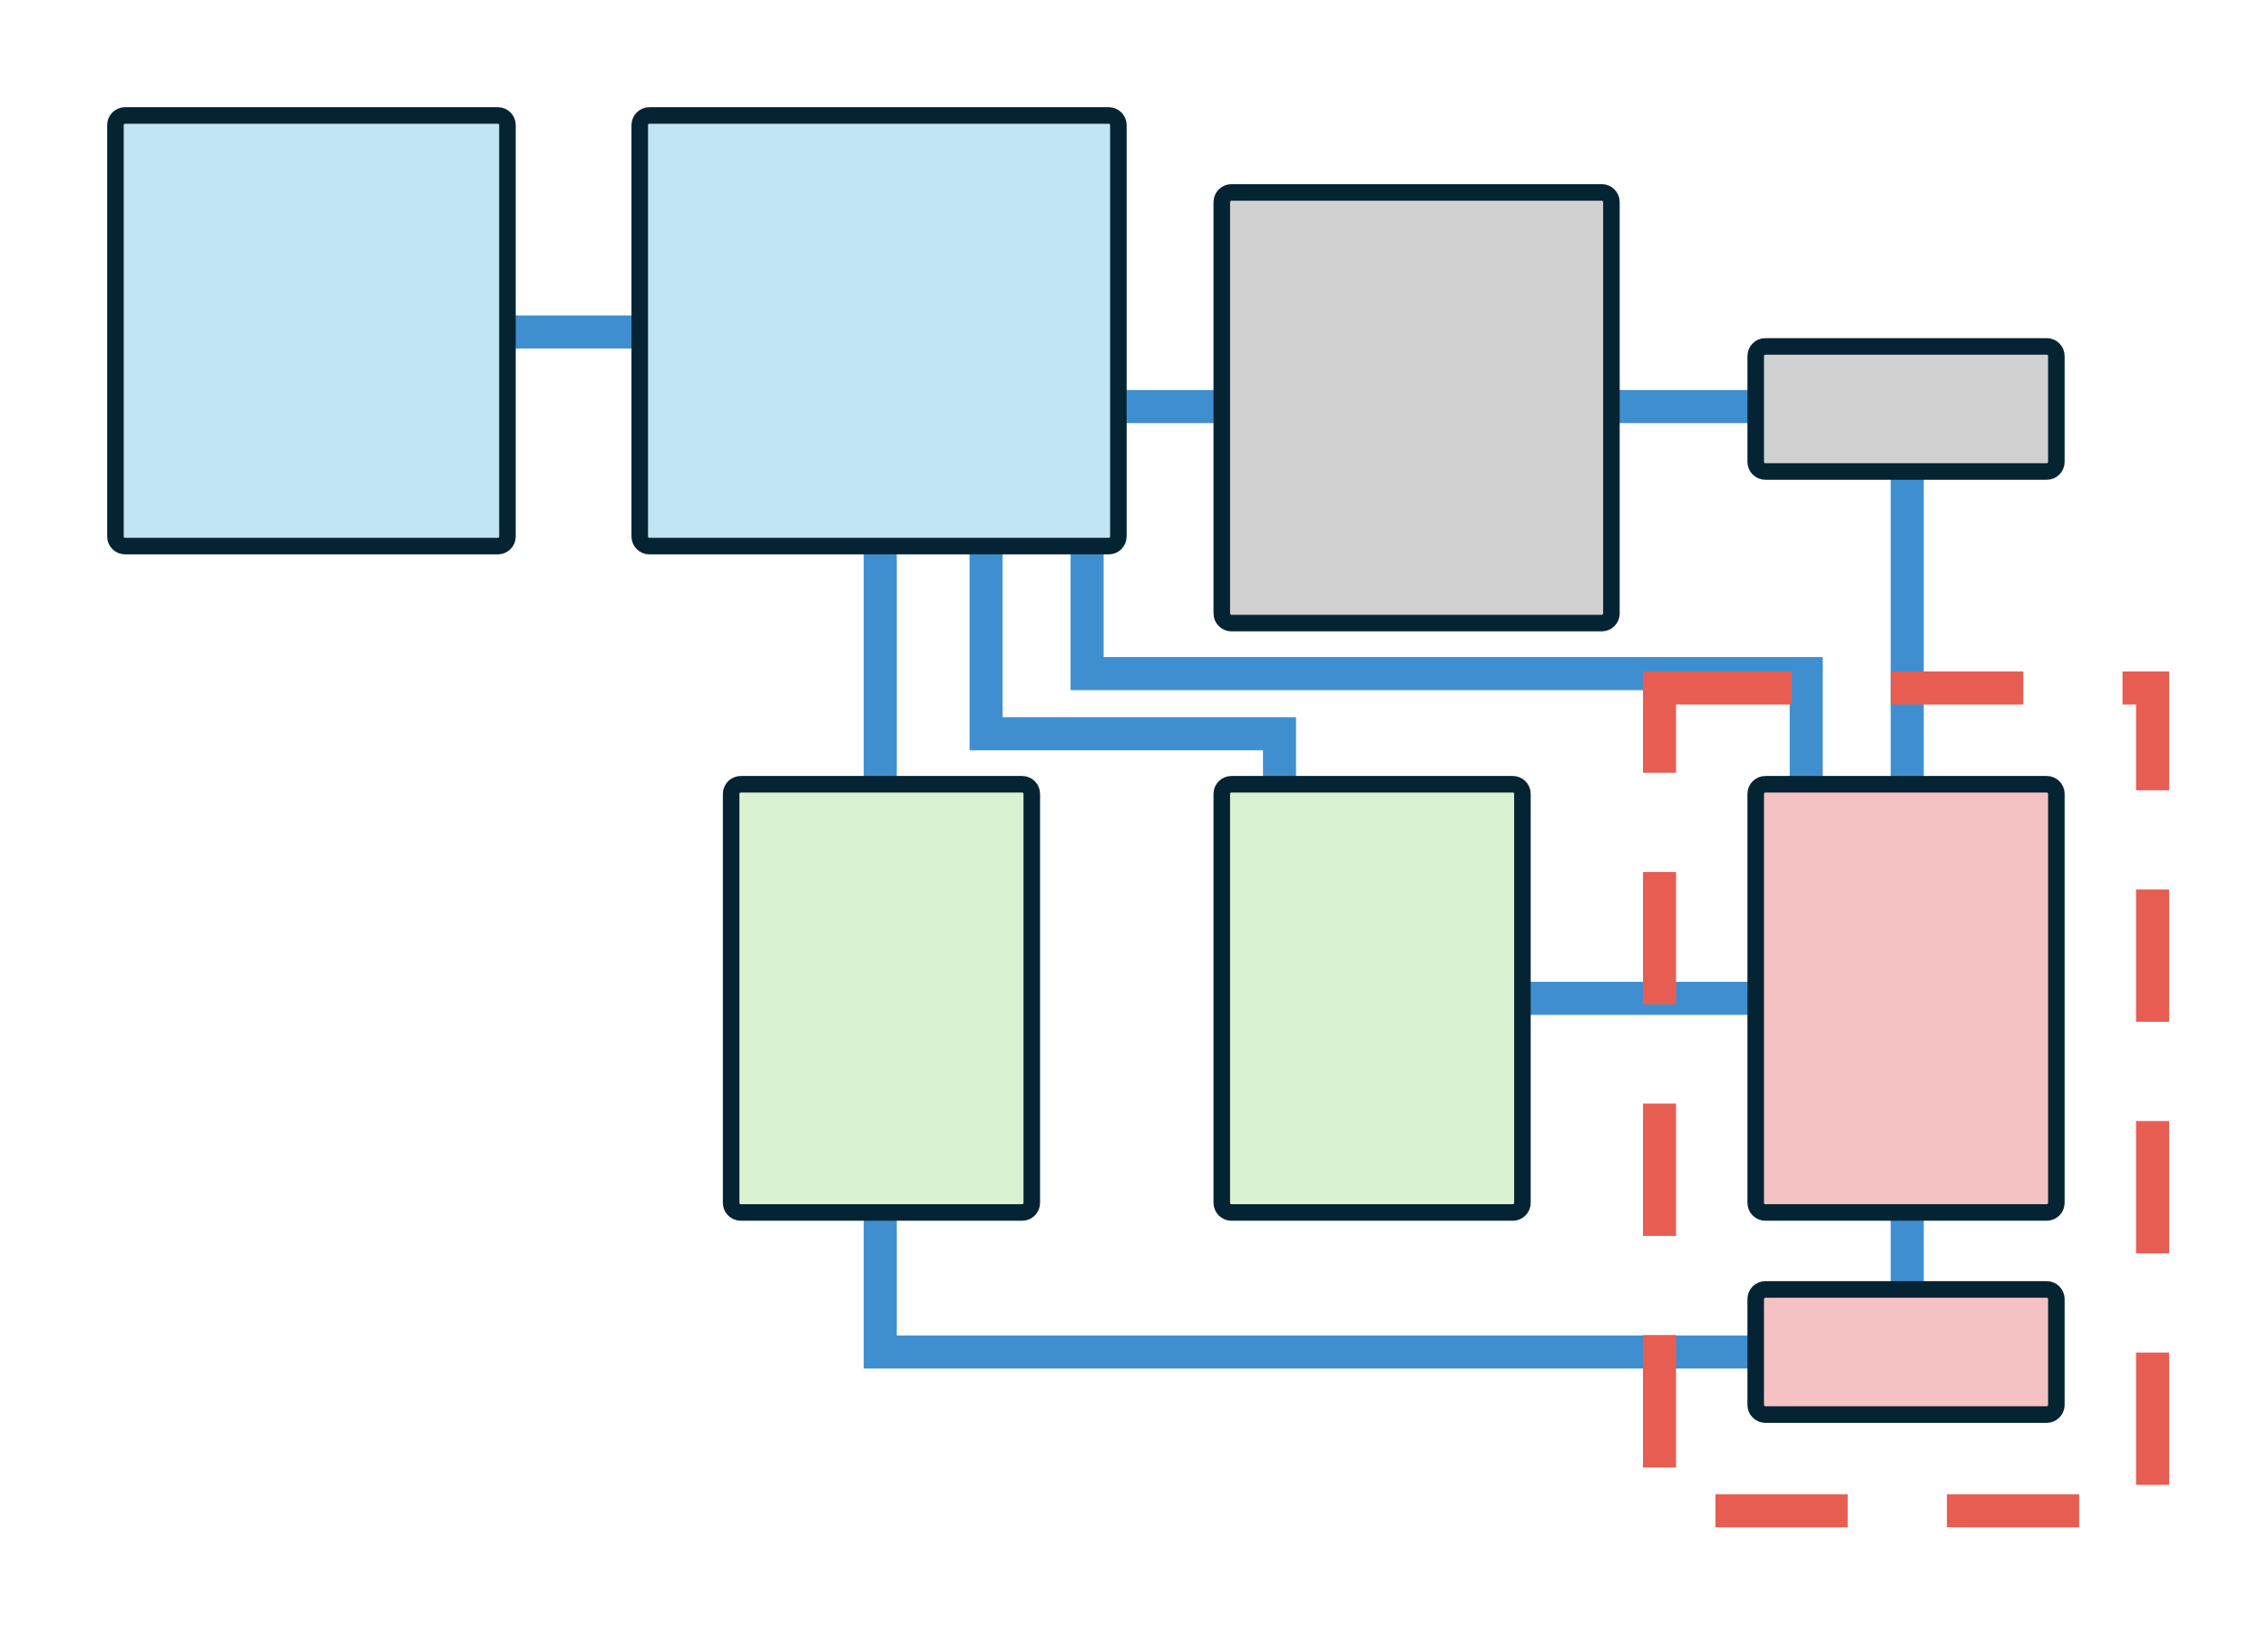
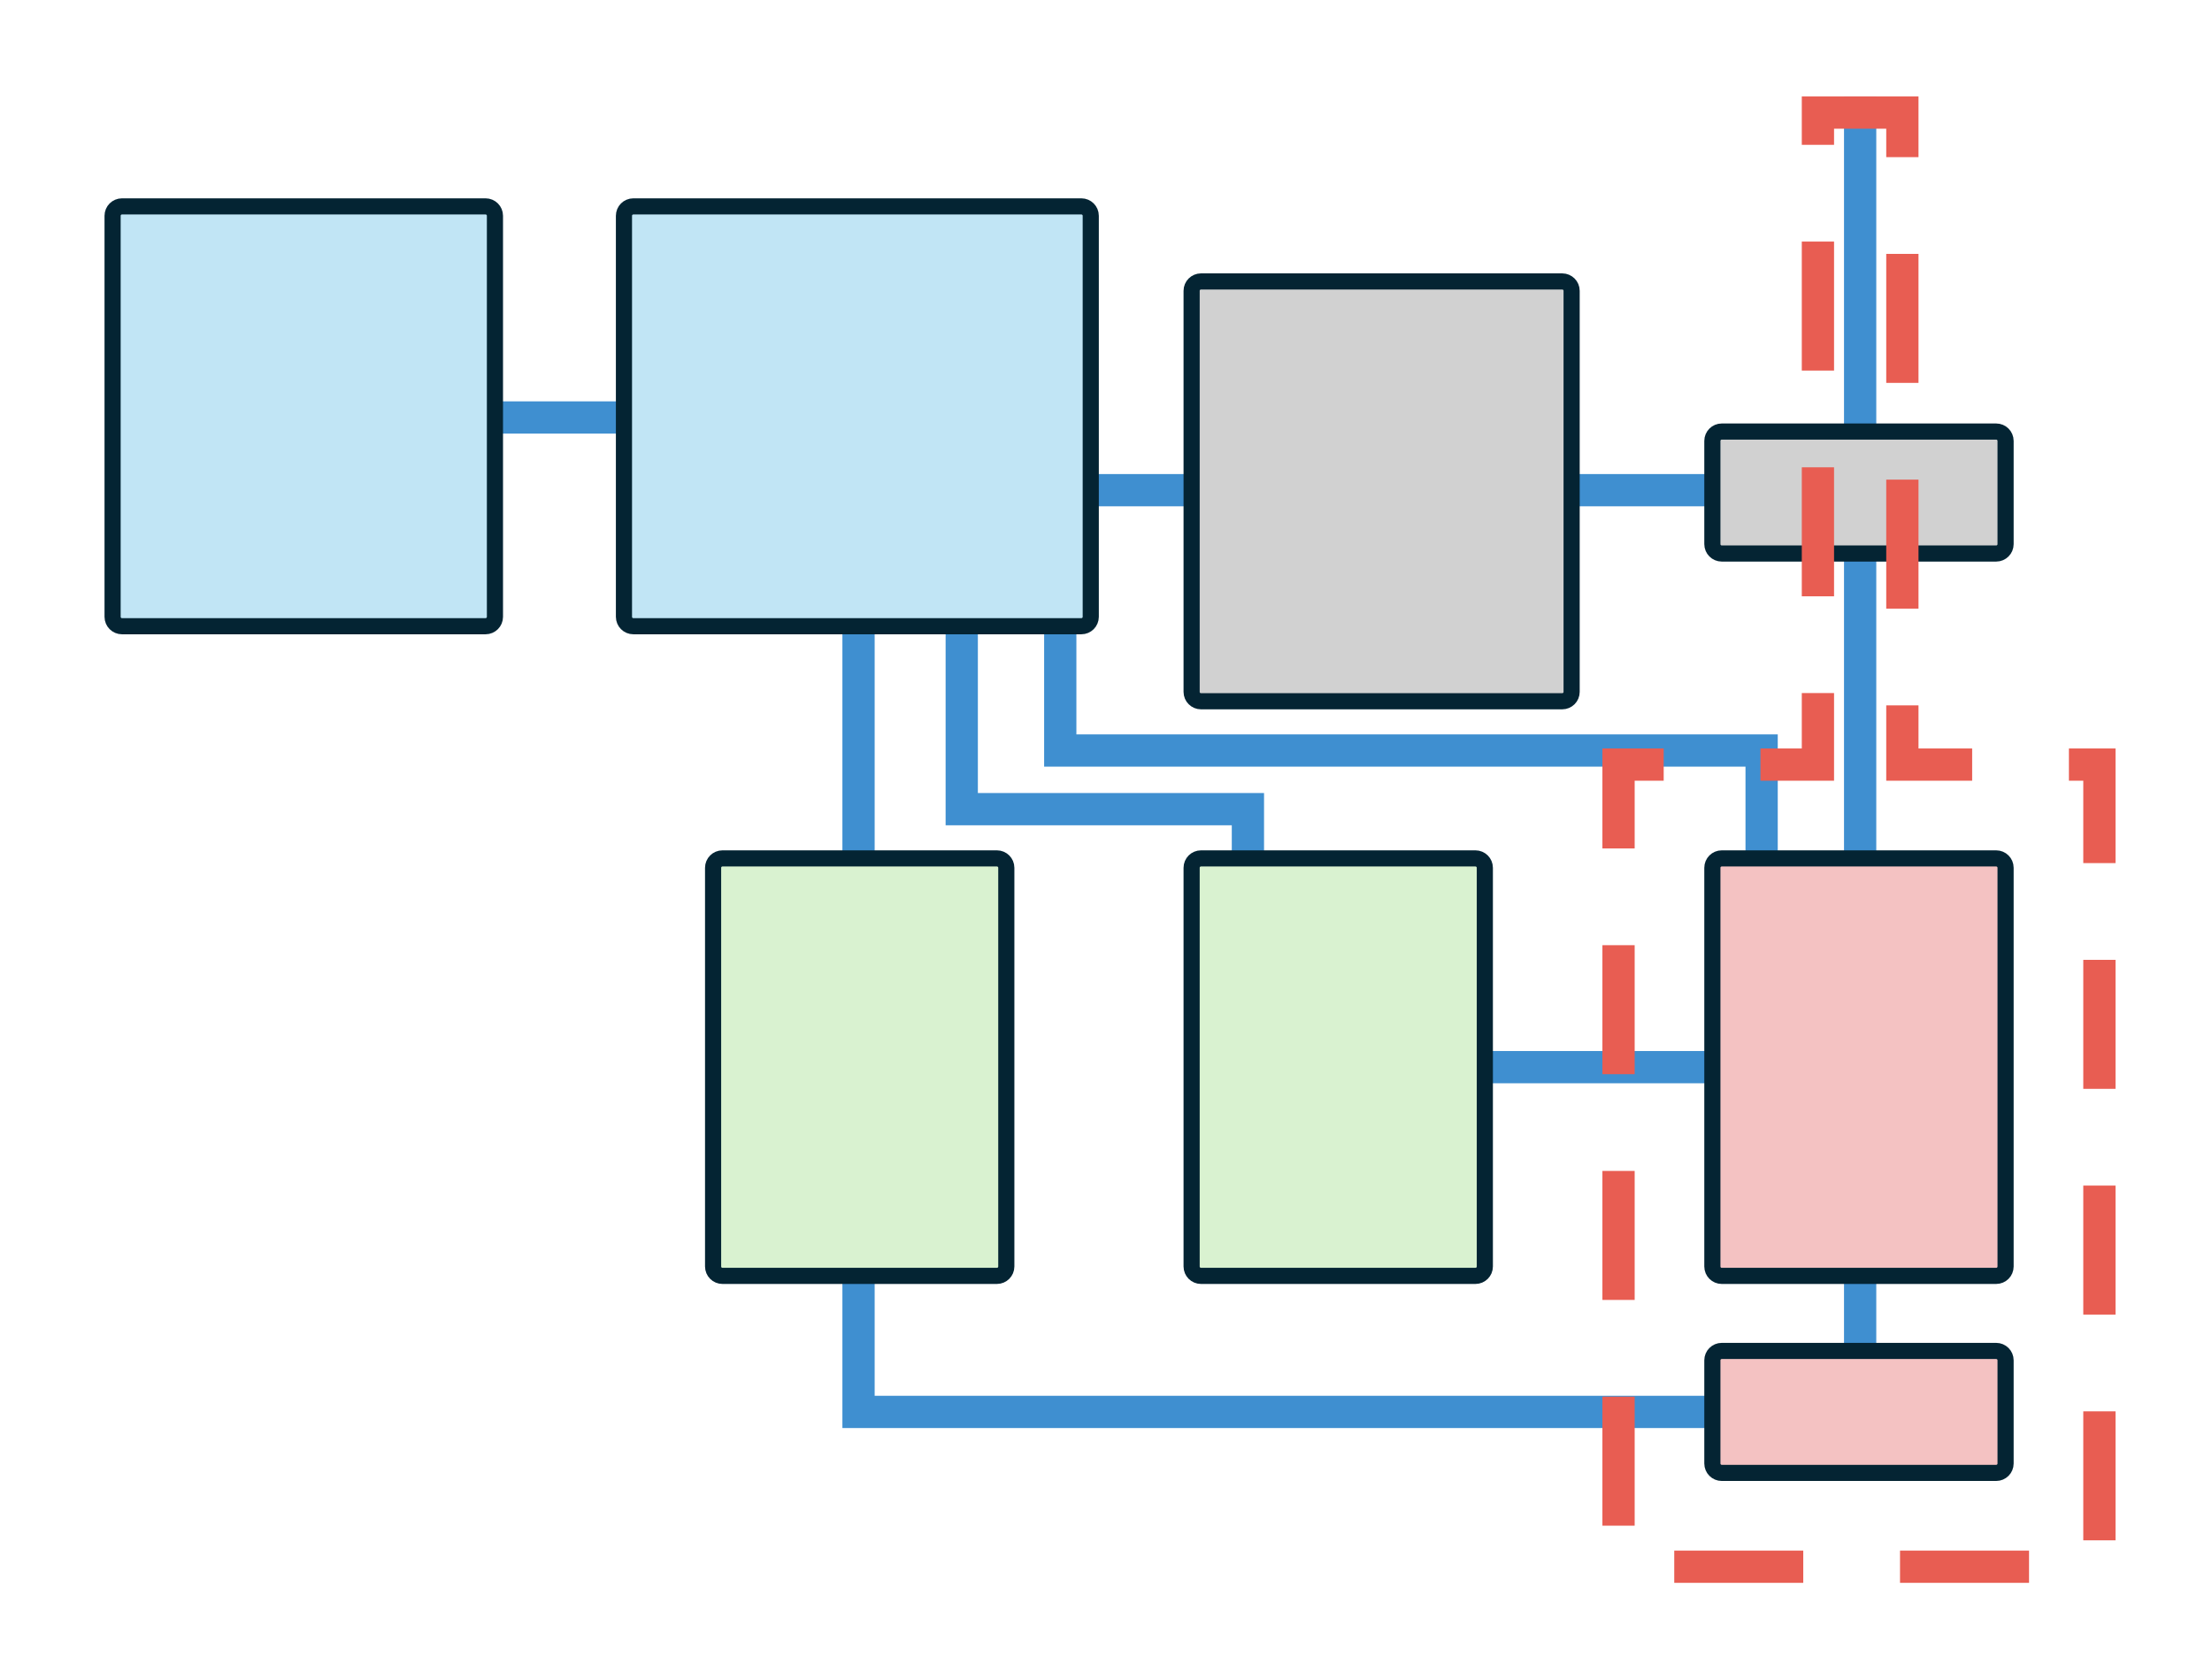
- <svg xmlns="http://www.w3.org/2000/svg" version="1.1" class="td-diagram" viewBox="-48 -48 943 676" preserveAspectRatio="xMidYMid meet" role="img">
+ <svg xmlns="http://www.w3.org/2000/svg" version="1.1" class="td-diagram" viewBox="-48 -88 943 716" preserveAspectRatio="xMidYMid meet" role="img">
  <path d="M163 90L218 90" fill="none" stroke="#3F8FD0" stroke-width="13.75" stroke-linecap="square" stroke-linejoin="miter" class="td-edge" data-edge="mainboard~toolhead_board" data-kind="signal" />
  <path d="M417 121L460 121" fill="none" stroke="#3F8FD0" stroke-width="13.75" stroke-linecap="square" stroke-linejoin="miter" class="td-edge" data-edge="toolhead_board~motor" data-kind="power" />
  <path d="M318 179L318 278" fill="none" stroke="#3F8FD0" stroke-width="13.75" stroke-linecap="square" stroke-linejoin="miter" class="td-edge" data-edge="toolhead_board~part_cooling_fan" data-kind="power" />
  <path d="M362 179L362 257L484 257L484 278" fill="none" stroke="#3F8FD0" stroke-width="13.75" stroke-linecap="square" stroke-linejoin="miter" class="td-edge" data-edge="toolhead_board~hotend_fan" data-kind="power" />
  <path d="M404 179L404 232L703 232L703 278" fill="none" stroke="#3F8FD0" stroke-width="13.75" stroke-linecap="square" stroke-linejoin="miter" class="td-edge" data-edge="toolhead_board~heatsink" data-kind="power" />
  <path d="M622 121L682 121" fill="none" stroke="#3F8FD0" stroke-width="13.75" stroke-linecap="square" stroke-linejoin="miter" class="td-edge" data-edge="motor~gears" data-kind="mechanical" />
+   <path d="M745 -40L745 96" fill="none" stroke="#3F8FD0" stroke-width="13.75" stroke-linecap="square" stroke-linejoin="miter" class="td-edge" data-edge="filament_in~gears" data-kind="filament" />
  <path d="M745 148L745 278" fill="none" stroke="#3F8FD0" stroke-width="13.75" stroke-linecap="square" stroke-linejoin="miter" class="td-edge" data-edge="gears~heatsink" data-kind="filament" />
  <path d="M745 456L745 488" fill="none" stroke="#3F8FD0" stroke-width="13.75" stroke-linecap="square" stroke-linejoin="miter" class="td-edge" data-edge="heatsink~nozzle" data-kind="filament" />
  <path d="M585 367L682 367" fill="none" stroke="#3F8FD0" stroke-width="13.75" stroke-linecap="square" stroke-linejoin="miter" class="td-edge" data-edge="hotend_fan~heatsink" data-kind="air" />
  <path d="M318 456L318 514L682 514" fill="none" stroke="#3F8FD0" stroke-width="13.75" stroke-linecap="square" stroke-linejoin="miter" class="td-edge" data-edge="part_cooling_fan~nozzle" data-kind="air" />
  <g class="td-block" data-block="mainboard" data-group="control">
    <rect x="0" y="0" width="163" height="179" rx="4" fill="#C1E5F5" stroke="#042433" stroke-width="6.88" />
  </g>
  <g class="td-block" data-block="toolhead_board" data-group="control">
    <rect x="218" y="0" width="199" height="179" rx="4" fill="#C1E5F5" stroke="#042433" stroke-width="6.88" />
  </g>
  <g class="td-block" data-block="motor" data-group="drive">
    <rect x="460" y="32" width="162" height="179" rx="4" fill="#D1D1D1" stroke="#042433" stroke-width="6.88" />
  </g>
  <g class="td-block" data-block="gears" data-group="drive">
    <rect x="682" y="96" width="125" height="52" rx="4" fill="#D1D1D1" stroke="#042433" stroke-width="6.88" />
  </g>
  <g class="td-block" data-block="part_cooling_fan" data-group="cooling">
    <rect x="256" y="278" width="125" height="178" rx="4" fill="#D9F2D0" stroke="#042433" stroke-width="6.88" />
  </g>
  <g class="td-block" data-block="hotend_fan" data-group="cooling">
    <rect x="460" y="278" width="125" height="178" rx="4" fill="#D9F2D0" stroke="#042433" stroke-width="6.88" />
  </g>
  <g class="td-block is-tool" data-block="heatsink" data-group="hot">
    <rect x="682" y="278" width="125" height="178" rx="4" fill="#F4C2C2" stroke="#042433" stroke-width="6.88" />
  </g>
  <g class="td-block is-tool" data-block="nozzle" data-group="hot">
    <rect x="682" y="488" width="125" height="52" rx="4" fill="#F4C2C2" stroke="#042433" stroke-width="6.88" />
  </g>
-   <path class="td-boundary" d="M642 238L847 238L847 580L642 580Z" fill="none" stroke="#E85D52" stroke-width="13.75" stroke-dasharray="55 41.25" stroke-linejoin="miter" />
+   <path class="td-boundary" d="M727 -40L763 -40L763 238L847 238L847 580L642 580L642 238L727 238Z" fill="none" stroke="#E85D52" stroke-width="13.75" stroke-dasharray="55 41.25" stroke-linejoin="miter" />
</svg>
